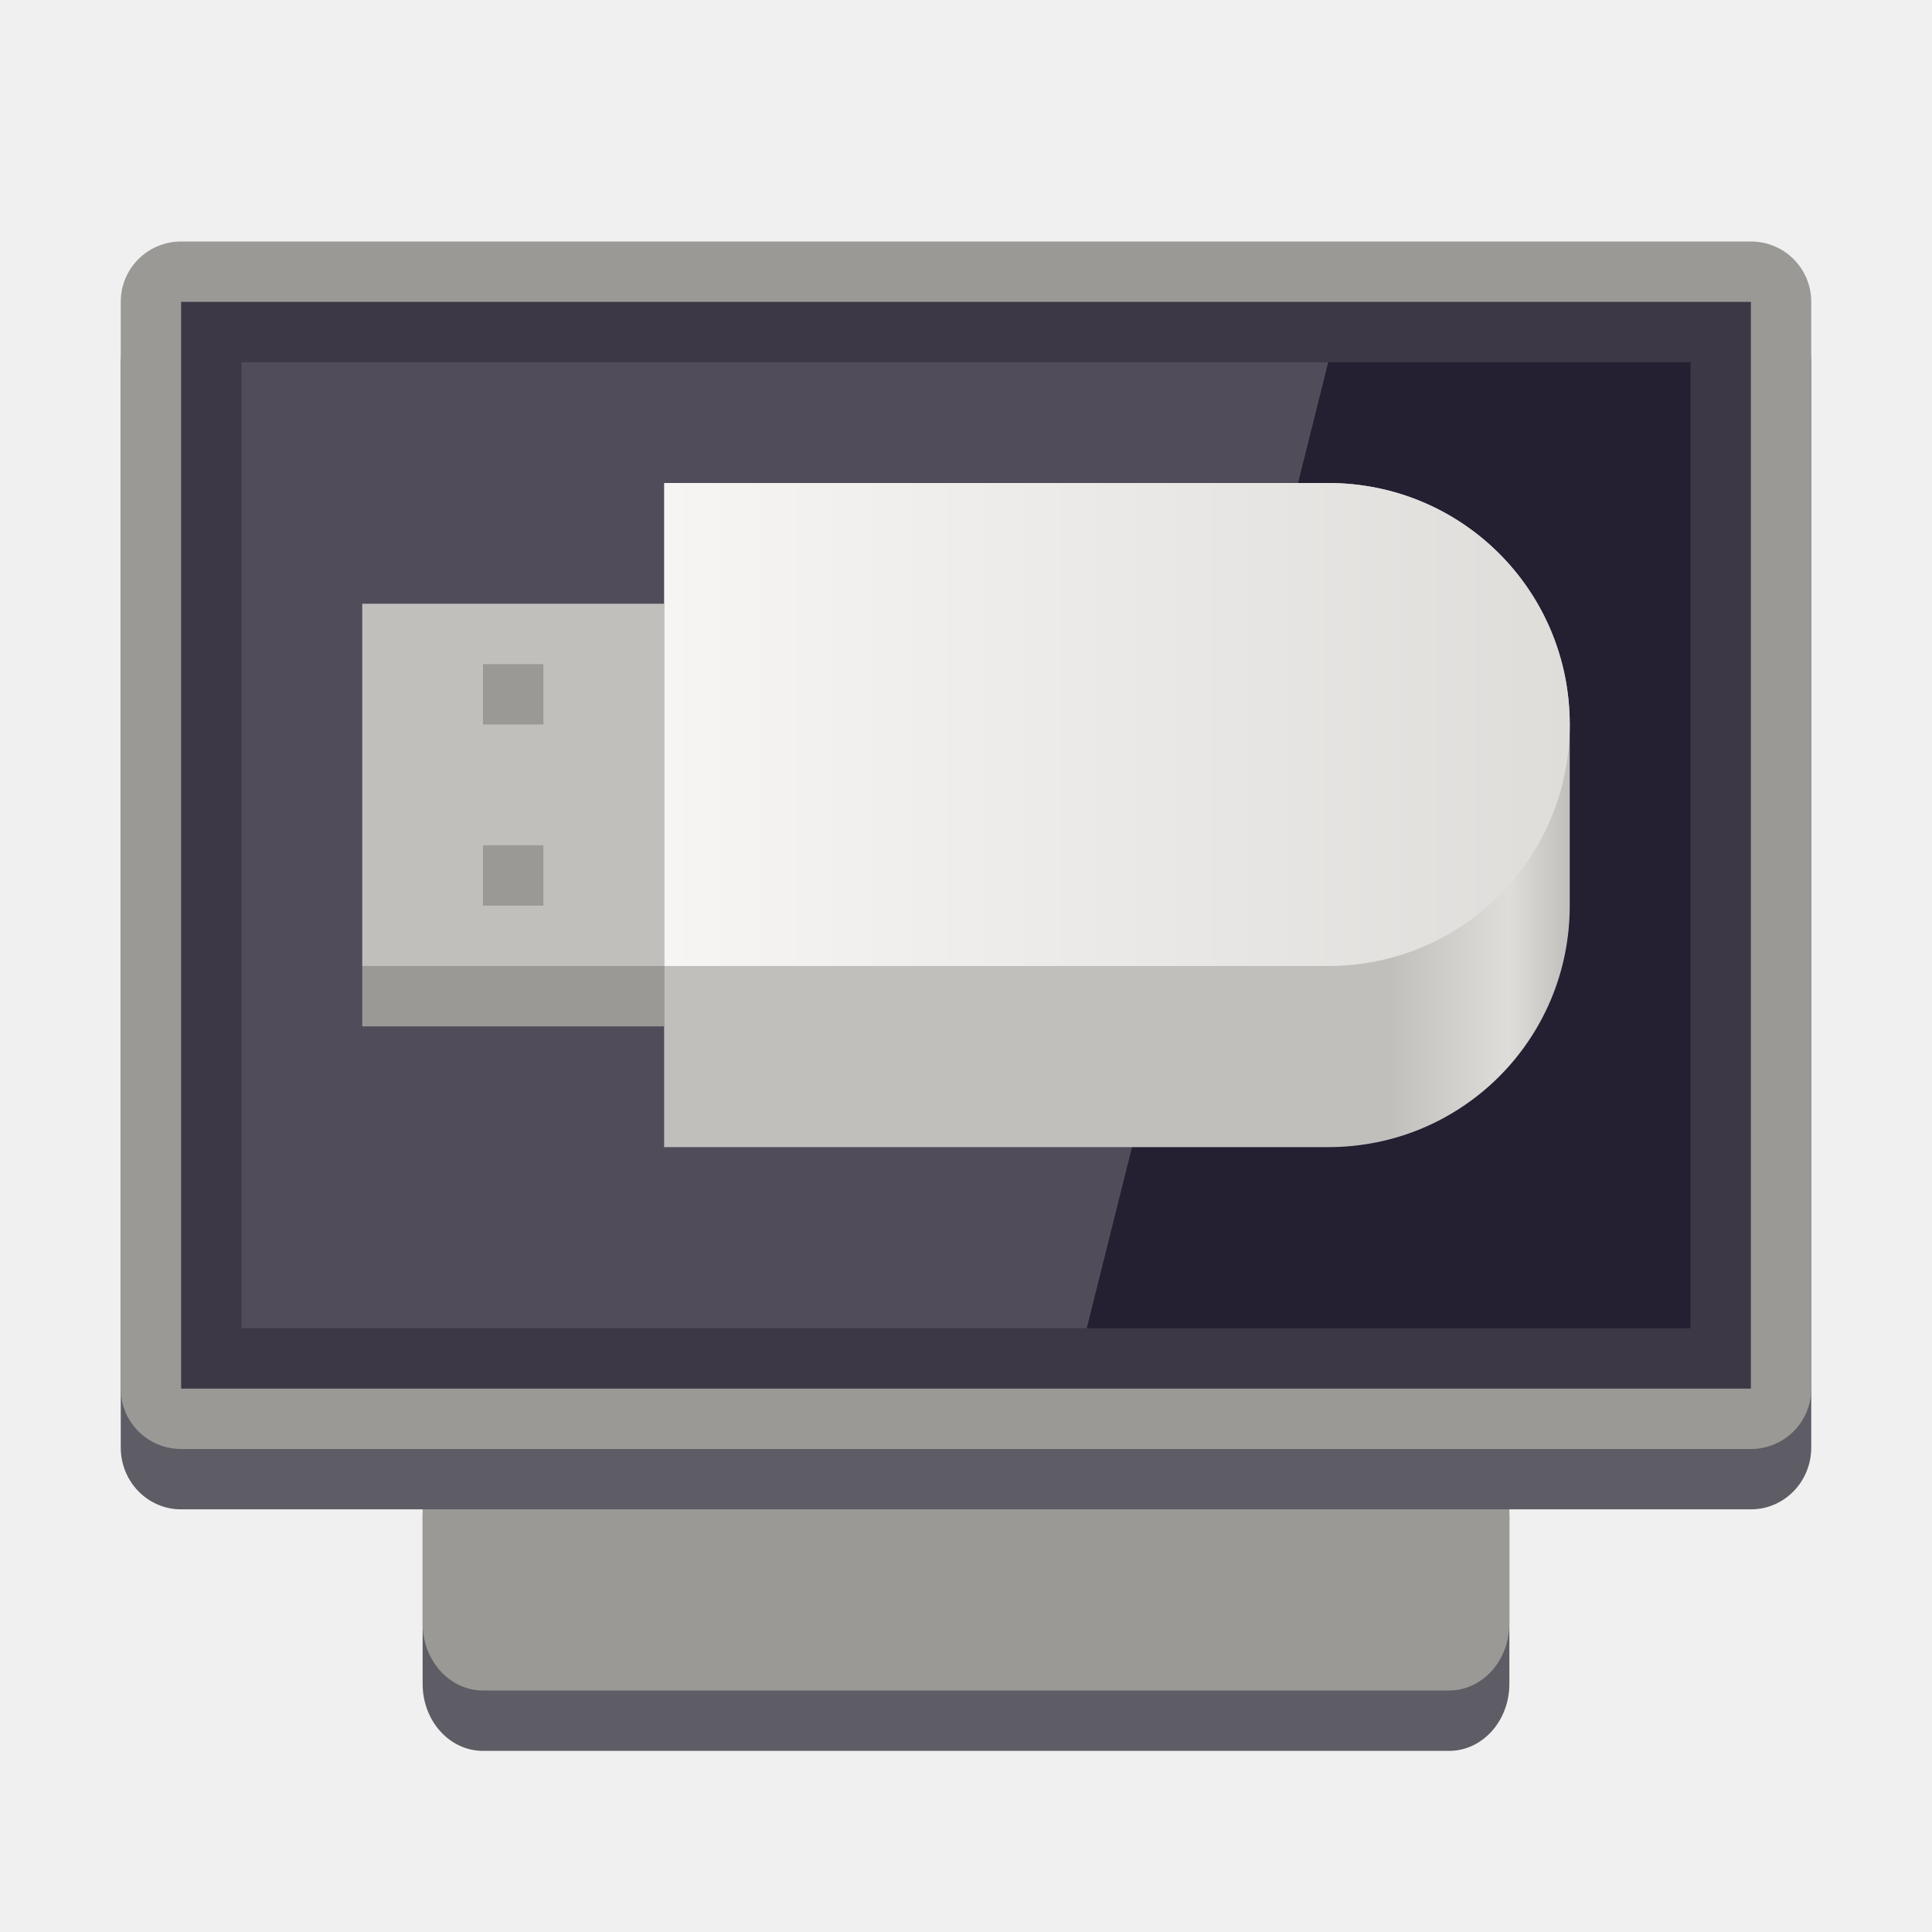
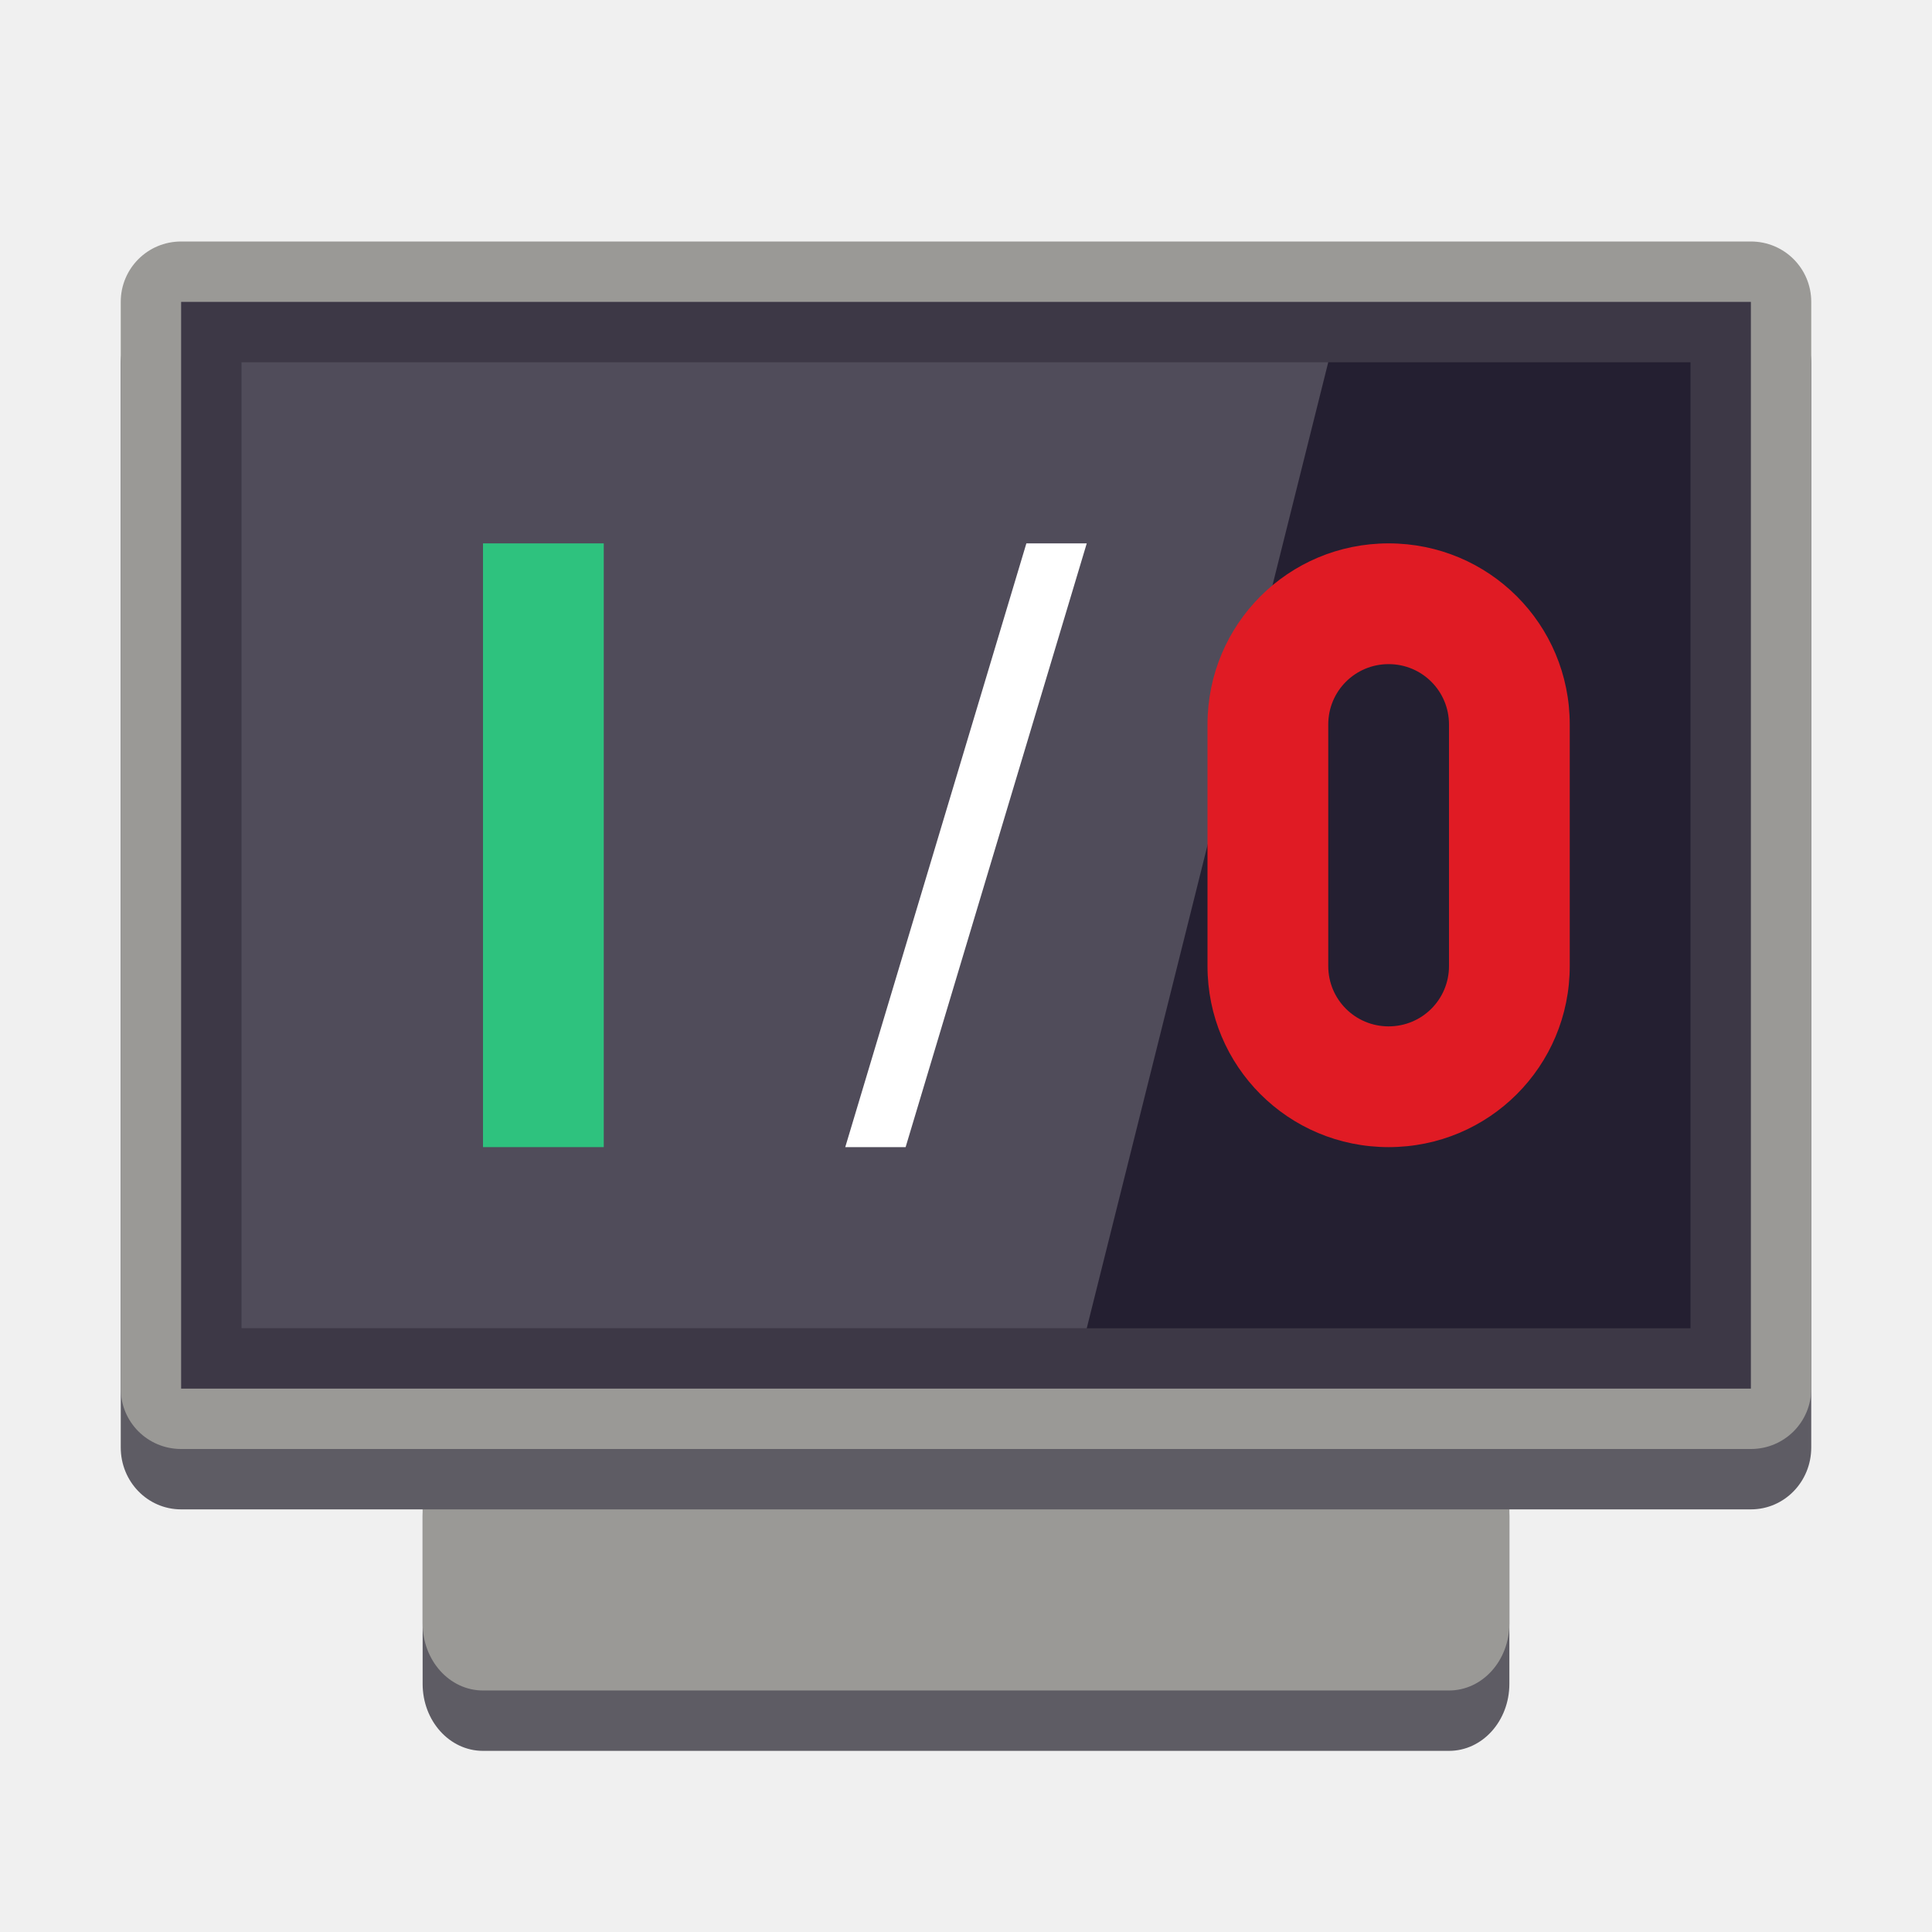
<svg xmlns="http://www.w3.org/2000/svg" version="1.1" viewBox="0 0 128 128">
-   <defs>
-     <linearGradient id="b" x1="11" x2="26" y1="12" y2="12" gradientTransform="scale(4)" gradientUnits="userSpaceOnUse">
-       <stop stop-color="#f6f5f4" offset="0" />
-       <stop stop-color="#deddda" offset="1" />
-     </linearGradient>
-     <linearGradient id="a" x1="11" x2="26" y1="13.5" y2="13.5" gradientTransform="scale(4)" gradientUnits="userSpaceOnUse">
-       <stop stop-color="#c0bfbc" offset="0" />
-       <stop stop-color="#c0bfbc" offset=".8" />
-       <stop stop-color="#deddda" offset=".933" />
-       <stop stop-color="#c0bfbc" offset="1" />
-     </linearGradient>
-   </defs>
-   <g transform="matrix(2,0,0,2,0,32)">
-     <path d="m16 32c-1.108 0-2 0.991-2 2.222v5.556c0 1.231 0.892 2.222 2 2.222h32c1.108 0 2-0.991 2-2.222v-5.556c0-1.231-0.892-2.222-2-2.222z" fill="#5e5c64" />
-     <path d="m16 30c-1.108 0-2 0.991-2 2.222v5.556c0 1.231 0.892 2.222 2 2.222h32c1.108 0 2-0.991 2-2.222v-5.556c0-1.231-0.892-2.222-2-2.222z" fill="#9a9996" />
-     <path d="m6-6c-1.108 0-2 0.915-2 2.051v35.897c0 1.136 0.892 2.051 2 2.051h52c1.108 0 2-0.915 2-2.051v-35.897c0-1.136-0.892-2.051-2-2.051z" fill="#5e5c64" />
-     <path transform="translate(0,-16)" d="m6 8c-1.108 0-2 0.892-2 2v36c0 1.108 0.892 2 2 2h52c1.108 0 2-0.892 2-2v-36c0-1.108-0.892-2-2-2z" fill="#9a9996" />
-     <rect x="6" y="-6" width="52" height="36" ry="0" fill="#3d3846" />
-     <rect x="8" y="-4" width="48" height="32" ry="0" fill="#241f31" />
-     <path d="m8-4h36l-8 32h-28z" fill="#fff" opacity=".2" />
-   </g>
-   <rect x="24" y="40" width="20" height="24" fill="#c0bfbc" />
-   <rect x="24" y="64" width="20" height="4" fill="#9a9996" />
-   <rect x="32" y="56" width="4" height="4" fill="#9a9996" />
-   <rect x="32" y="44" width="4" height="4" fill="#9a9996" />
-   <path d="m88 32c-8.864 0-16 7.136-16 16v12c0 1.39 0.225 2.716 0.555 4h-28.555v12h44c8.864 0 16-7.136 16-16v-12c0-8.864-7.136-16-16-16z" fill="url(#a)" />
-   <path d="m44 32v32h44c8.864 0 16-7.136 16-16s-7.136-16-16-16z" fill="url(#b)" />
+   <path d="m32 96c-2.216 0-4 1.982-4 4.444v11.111c0 2.462 1.784 4.444 4 4.444h64c2.216 0 4-1.982 4-4.444v-11.111c0-2.462-1.784-4.444-4-4.444z" fill="#5e5c64" stroke-width="2" />
+   <path d="m32 92c-2.216 0-4 1.982-4 4.444v11.111c0 2.462 1.784 4.444 4 4.444h64c2.216 0 4-1.982 4-4.444v-11.111c0-2.462-1.784-4.444-4-4.444z" fill="#9a9996" stroke-width="2" />
+   <path d="m12 20c-2.216 0-4 1.83-4 4.103v71.794c0 2.273 1.784 4.103 4 4.103h104c2.216 0 4-1.83 4-4.103v-71.794c0-2.273-1.784-4.103-4-4.103z" fill="#5e5c64" stroke-width="2" />
+   <path d="m12 16c-2.216 0-4 1.784-4 4v72c0 2.216 1.784 4 4 4h104c2.216 0 4-1.784 4-4v-72c0-2.216-1.784-4-4-4z" fill="#9a9996" stroke-width="2" />
+   <rect x="12" y="20" width="104" height="72" ry="0" fill="#3d3846" stroke-width="2" />
+   <rect x="16" y="24" width="96" height="64" ry="0" fill="#241f31" stroke-width="2" />
+   <path d="m16 24h72l-16 64h-56z" fill="#fff" opacity=".2" stroke-width="2" />
+   <rect x="32" y="36" width="8" height="40" fill="#2ec27e" />
+   <path d="m56 76 12-40h4l-12 40z" fill="#fff" />
+   <path d="m92 36c-6.648 0-12 5.352-12 12v16c0 6.648 5.352 12 12 12s12-5.352 12-12v-16c0-6.648-5.352-12-12-12zm0 8c2.216 0 4 1.784 4 4v16c0 2.216-1.784 4-4 4s-4-1.784-4-4v-16c0-2.216 1.784-4 4-4z" fill="#e01b24" />
</svg>
